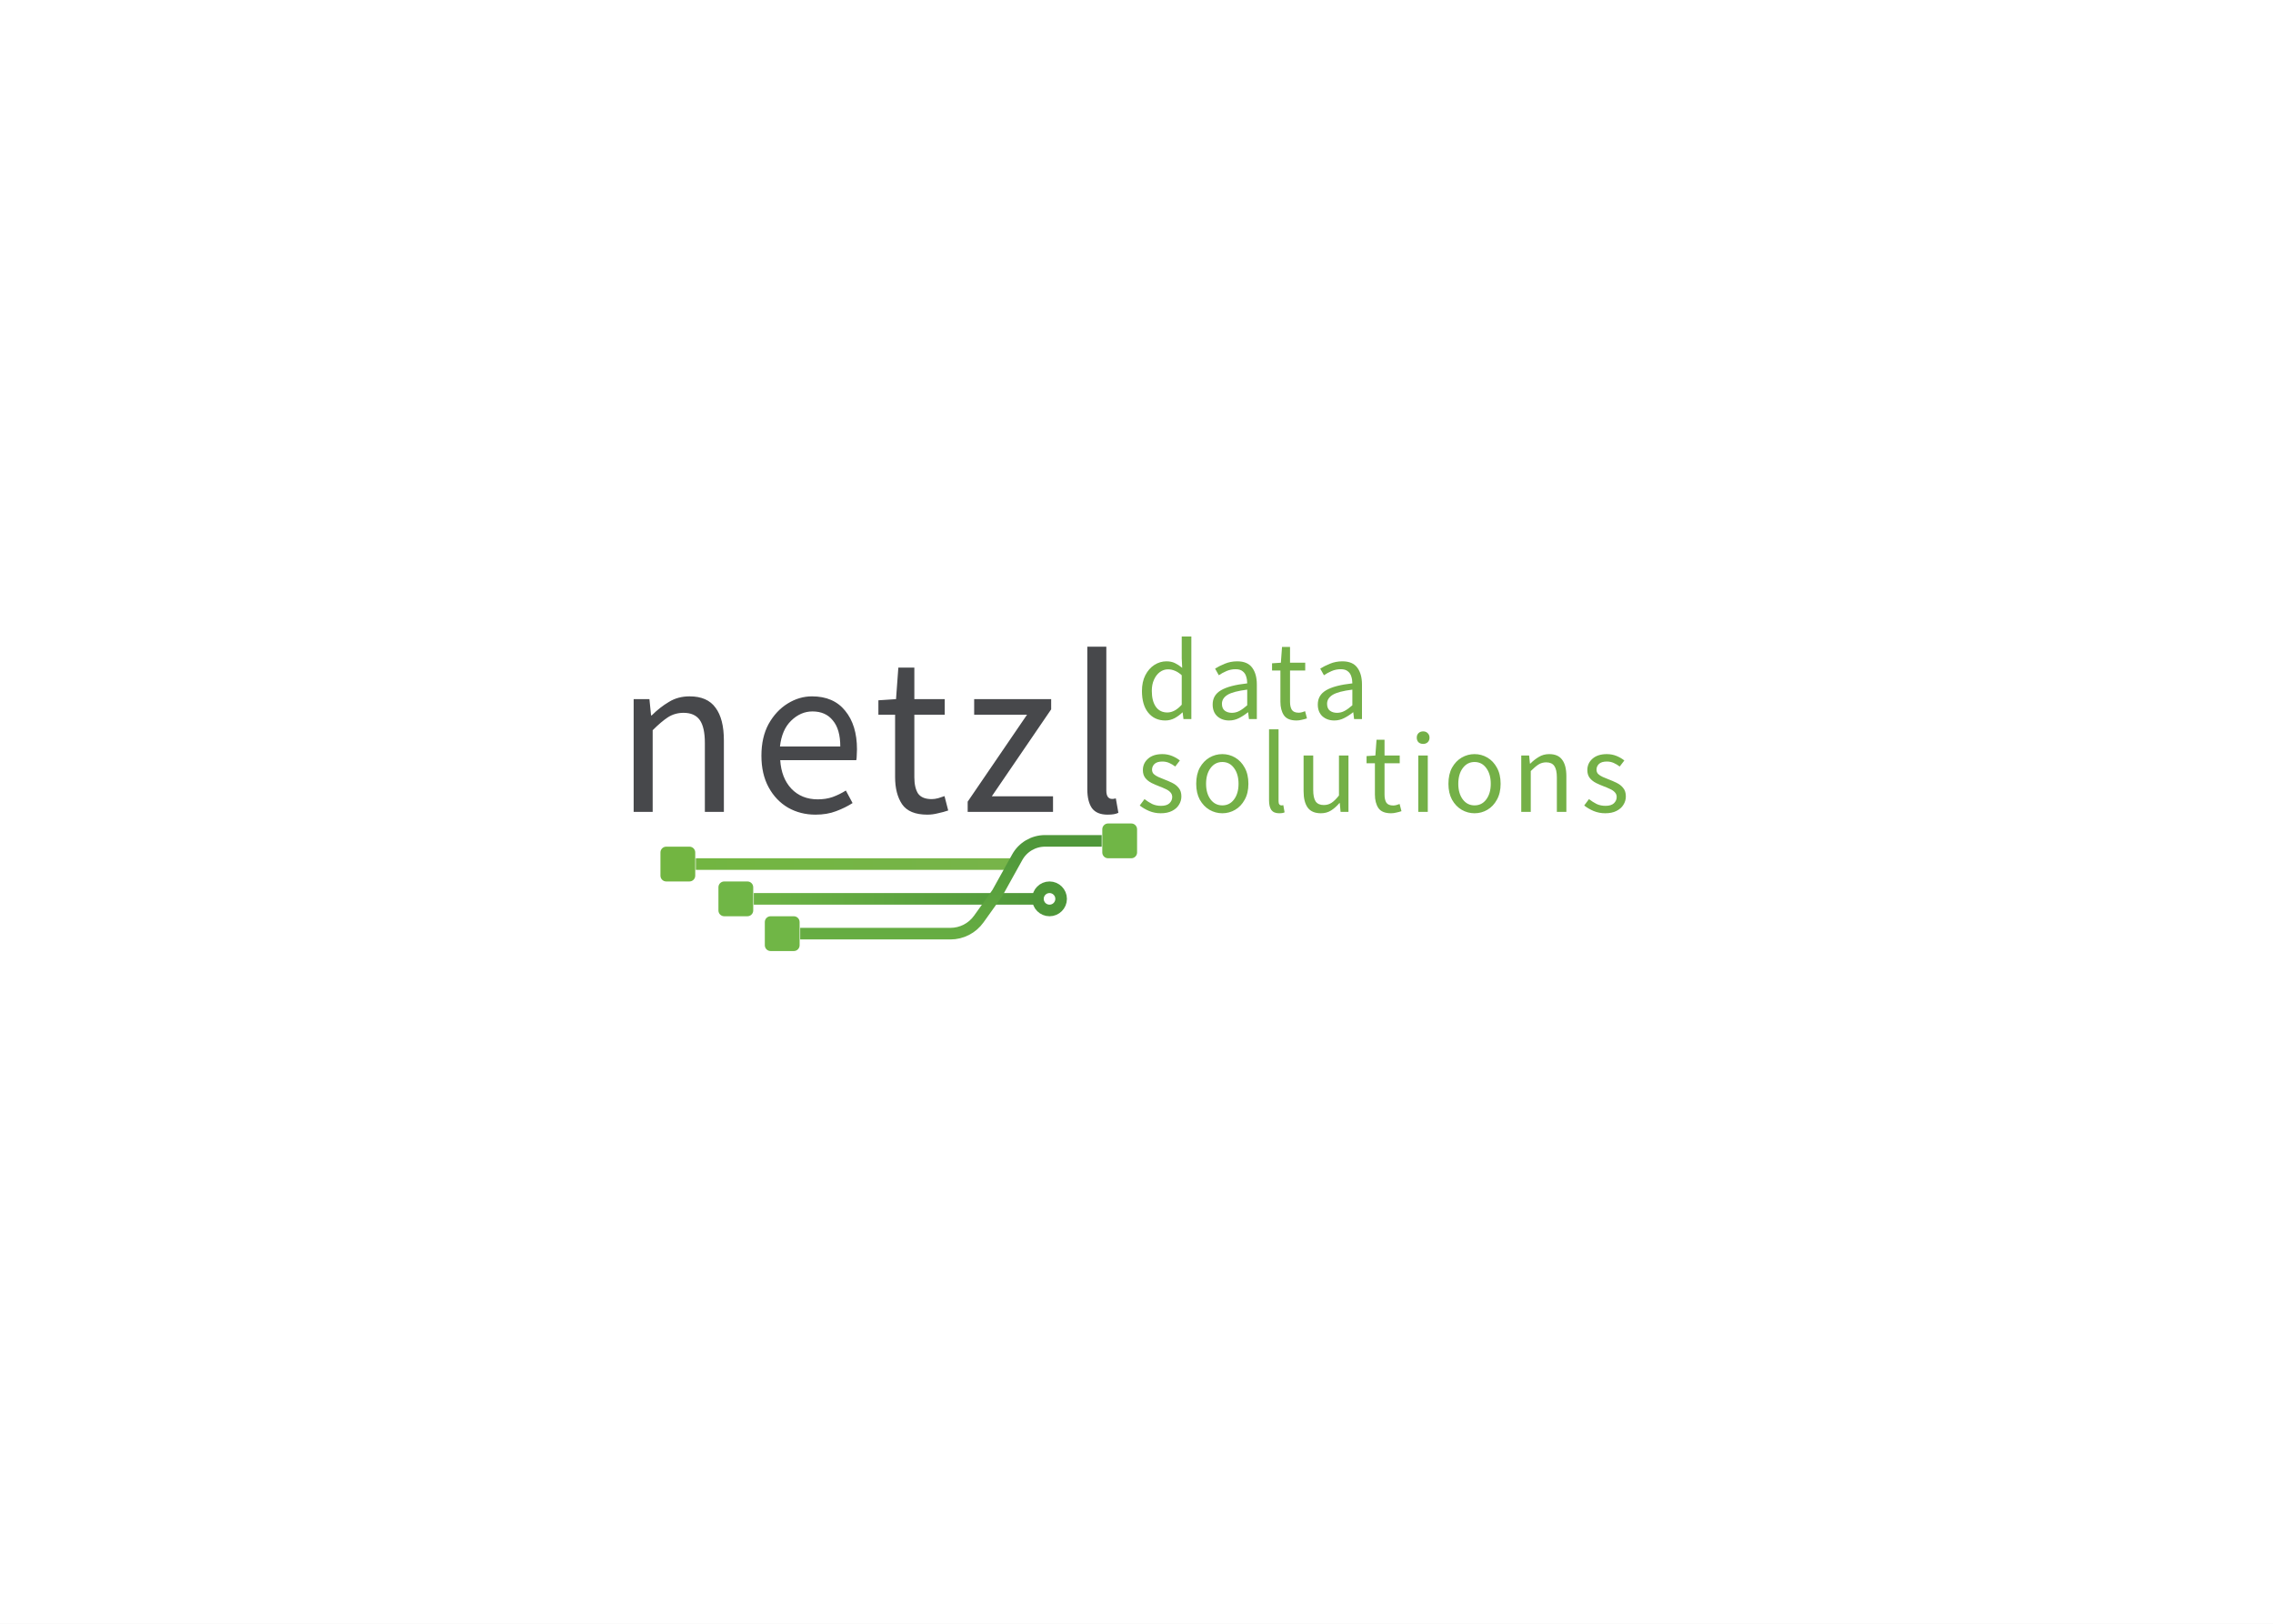
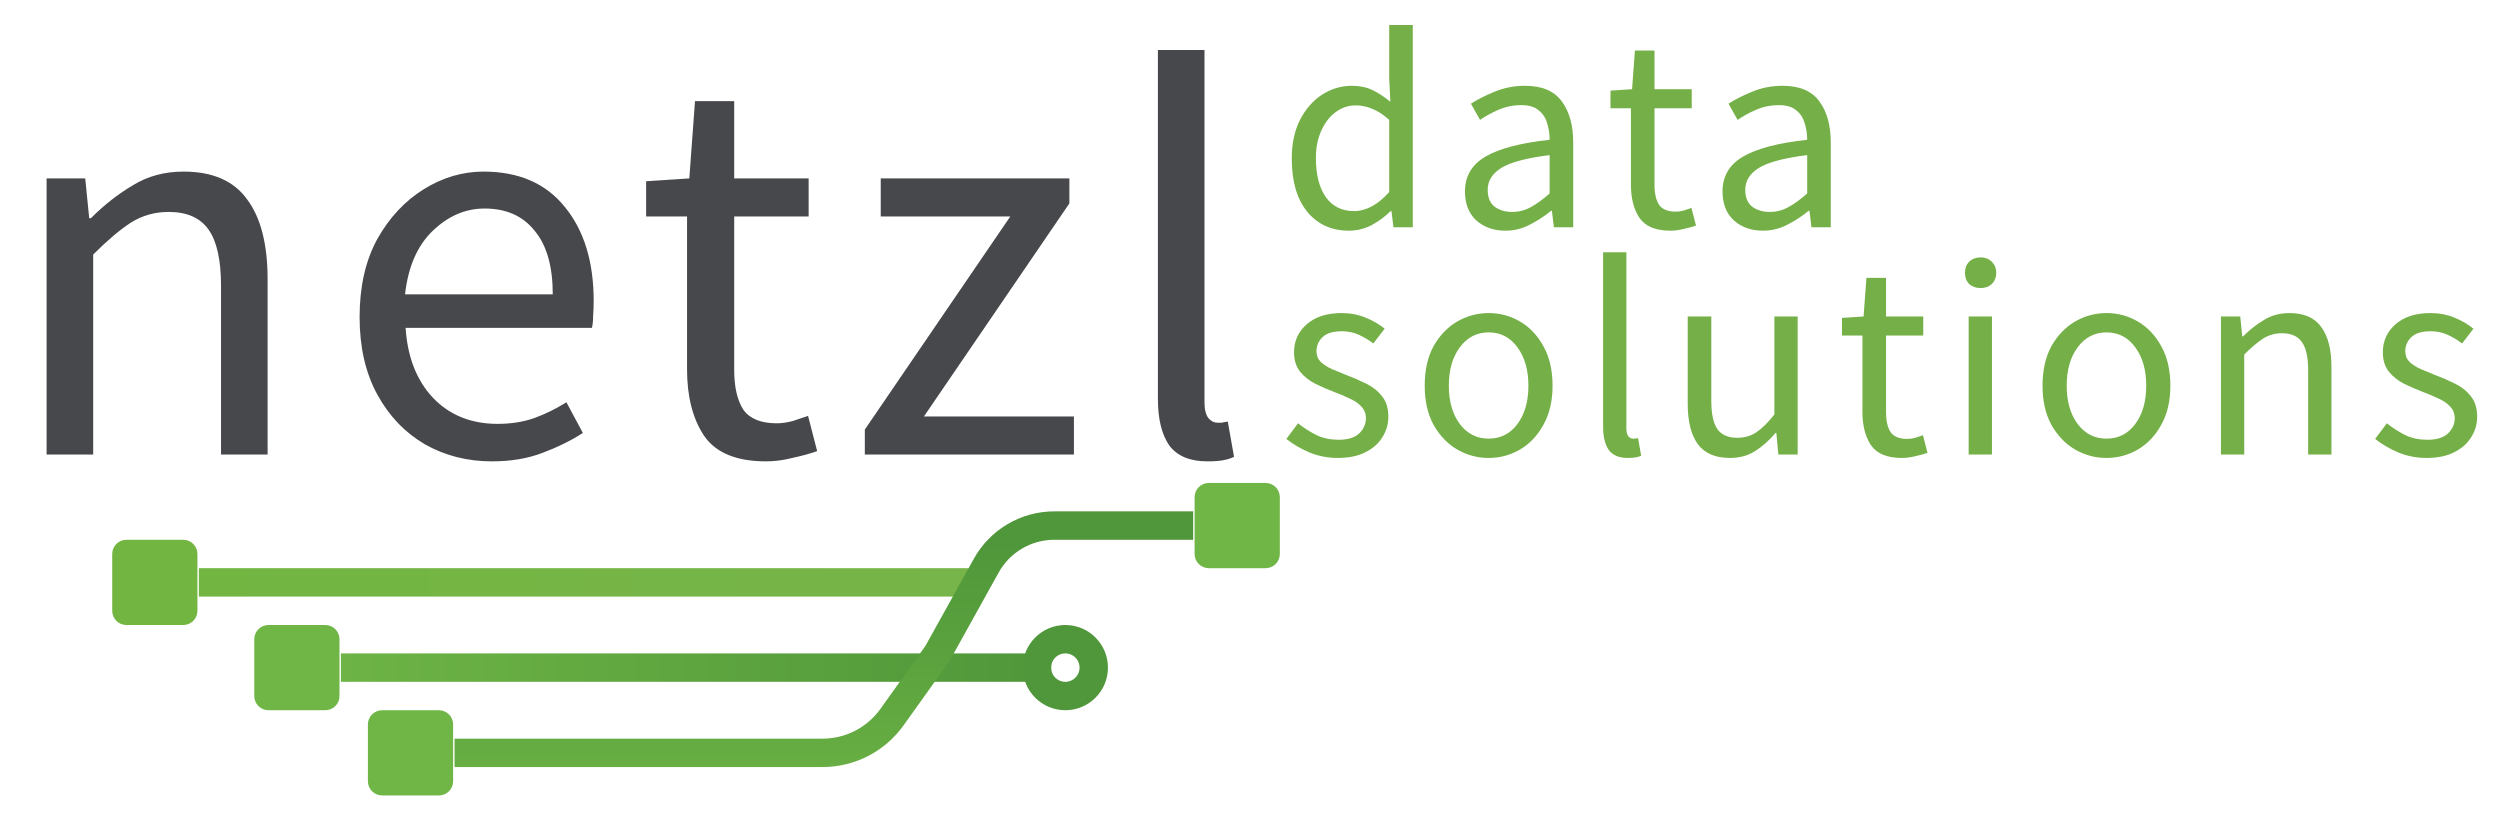
- <svg xmlns="http://www.w3.org/2000/svg" width="196" height="140" viewBox="0 0 196 140" fill="none">
-   <rect width="196" height="140" fill="white" />
-   <path d="M54.64 70V60.28H56L56.14 61.68H56.2C56.667 61.213 57.16 60.827 57.68 60.52C58.2 60.2 58.793 60.04 59.46 60.04C60.487 60.04 61.233 60.367 61.7 61.02C62.18 61.66 62.42 62.6 62.42 63.84V70H60.78V64.06C60.78 63.153 60.633 62.493 60.34 62.08C60.047 61.667 59.58 61.46 58.94 61.46C58.447 61.46 58 61.587 57.6 61.84C57.213 62.093 56.773 62.467 56.28 62.96V70H54.64ZM70.317 70.24C69.451 70.24 68.664 70.04 67.957 69.64C67.251 69.227 66.691 68.64 66.278 67.88C65.864 67.12 65.657 66.213 65.657 65.16C65.657 64.093 65.864 63.18 66.278 62.42C66.704 61.66 67.251 61.073 67.918 60.66C68.584 60.247 69.284 60.04 70.017 60.04C71.257 60.04 72.211 60.453 72.877 61.28C73.558 62.107 73.897 63.213 73.897 64.6C73.897 64.773 73.891 64.947 73.877 65.12C73.877 65.28 73.864 65.42 73.838 65.54H67.278C67.344 66.567 67.664 67.387 68.237 68C68.824 68.613 69.584 68.92 70.517 68.92C70.984 68.92 71.411 68.853 71.797 68.72C72.198 68.573 72.578 68.387 72.938 68.16L73.517 69.24C73.104 69.507 72.631 69.74 72.097 69.94C71.578 70.14 70.984 70.24 70.317 70.24ZM67.257 64.36H72.457C72.457 63.373 72.244 62.627 71.817 62.12C71.404 61.6 70.817 61.34 70.058 61.34C69.377 61.34 68.764 61.607 68.218 62.14C67.684 62.66 67.364 63.4 67.257 64.36ZM79.964 70.24C78.924 70.24 78.197 69.94 77.784 69.34C77.384 68.74 77.184 67.96 77.184 67V61.62H75.744V60.38L77.264 60.28L77.464 57.56H78.844V60.28H81.464V61.62H78.844V67.02C78.844 67.62 78.951 68.087 79.164 68.42C79.391 68.74 79.784 68.9 80.344 68.9C80.517 68.9 80.704 68.873 80.904 68.82C81.104 68.753 81.284 68.693 81.444 68.64L81.764 69.88C81.497 69.973 81.204 70.053 80.884 70.12C80.577 70.2 80.271 70.24 79.964 70.24ZM83.442 70V69.12L88.562 61.62H84.002V60.28H90.642V61.16L85.522 68.66H90.802V70H83.442ZM95.498 70.24C94.885 70.24 94.438 70.053 94.158 69.68C93.891 69.293 93.758 68.747 93.758 68.04V55.76H95.398V68.16C95.398 68.413 95.445 68.6 95.538 68.72C95.631 68.827 95.738 68.88 95.858 68.88C95.911 68.88 95.958 68.88 95.998 68.88C96.051 68.867 96.125 68.853 96.218 68.84L96.438 70.08C96.331 70.133 96.205 70.173 96.058 70.2C95.911 70.227 95.725 70.24 95.498 70.24Z" fill="#47484B" />
-   <path d="M100.48 62.12C99.873 62.12 99.387 61.9 99.02 61.46C98.653 61.013 98.47 60.387 98.47 59.58C98.47 59.053 98.567 58.6 98.76 58.22C98.96 57.833 99.22 57.537 99.54 57.33C99.867 57.123 100.213 57.02 100.58 57.02C100.86 57.02 101.103 57.07 101.31 57.17C101.517 57.27 101.727 57.407 101.94 57.58L101.9 56.75V54.88H102.73V62H102.05L101.98 61.43H101.95C101.763 61.617 101.543 61.78 101.29 61.92C101.037 62.053 100.767 62.12 100.48 62.12ZM100.66 61.43C101.087 61.43 101.5 61.207 101.9 60.76V58.22C101.693 58.033 101.493 57.903 101.3 57.83C101.113 57.75 100.92 57.71 100.72 57.71C100.46 57.71 100.223 57.79 100.01 57.95C99.803 58.103 99.637 58.32 99.51 58.6C99.383 58.873 99.32 59.197 99.32 59.57C99.32 60.15 99.437 60.607 99.67 60.94C99.903 61.267 100.233 61.43 100.66 61.43ZM105.987 62.12C105.58 62.12 105.24 62 104.967 61.76C104.7 61.513 104.567 61.173 104.567 60.74C104.567 60.207 104.804 59.8 105.277 59.52C105.757 59.233 106.514 59.033 107.547 58.92C107.547 58.713 107.517 58.517 107.457 58.33C107.404 58.143 107.304 57.993 107.157 57.88C107.017 57.76 106.814 57.7 106.547 57.7C106.267 57.7 106.004 57.753 105.757 57.86C105.51 57.967 105.29 58.087 105.097 58.22L104.777 57.65C105.004 57.503 105.28 57.363 105.607 57.23C105.94 57.09 106.3 57.02 106.687 57.02C107.28 57.02 107.71 57.203 107.977 57.57C108.244 57.93 108.377 58.413 108.377 59.02V62H107.697L107.627 61.42H107.597C107.37 61.607 107.12 61.77 106.847 61.91C106.58 62.05 106.294 62.12 105.987 62.12ZM106.227 61.46C106.46 61.46 106.68 61.403 106.887 61.29C107.094 61.177 107.314 61.017 107.547 60.81V59.46C106.74 59.56 106.174 59.71 105.847 59.91C105.527 60.11 105.367 60.367 105.367 60.68C105.367 60.953 105.45 61.153 105.617 61.28C105.784 61.4 105.987 61.46 106.227 61.46ZM111.799 62.12C111.279 62.12 110.916 61.97 110.709 61.67C110.509 61.37 110.409 60.98 110.409 60.5V57.81H109.689V57.19L110.449 57.14L110.549 55.78H111.239V57.14H112.549V57.81H111.239V60.51C111.239 60.81 111.293 61.043 111.399 61.21C111.513 61.37 111.709 61.45 111.989 61.45C112.076 61.45 112.169 61.437 112.269 61.41C112.369 61.377 112.459 61.347 112.539 61.32L112.699 61.94C112.566 61.987 112.419 62.027 112.259 62.06C112.106 62.1 111.953 62.12 111.799 62.12ZM115.053 62.12C114.647 62.12 114.307 62 114.033 61.76C113.767 61.513 113.633 61.173 113.633 60.74C113.633 60.207 113.87 59.8 114.343 59.52C114.823 59.233 115.58 59.033 116.613 58.92C116.613 58.713 116.583 58.517 116.523 58.33C116.47 58.143 116.37 57.993 116.223 57.88C116.083 57.76 115.88 57.7 115.613 57.7C115.333 57.7 115.07 57.753 114.823 57.86C114.577 57.967 114.357 58.087 114.163 58.22L113.843 57.65C114.07 57.503 114.347 57.363 114.673 57.23C115.007 57.09 115.367 57.02 115.753 57.02C116.347 57.02 116.777 57.203 117.043 57.57C117.31 57.93 117.443 58.413 117.443 59.02V62H116.763L116.693 61.42H116.663C116.437 61.607 116.187 61.77 115.913 61.91C115.647 62.05 115.36 62.12 115.053 62.12ZM115.293 61.46C115.527 61.46 115.747 61.403 115.953 61.29C116.16 61.177 116.38 61.017 116.613 60.81V59.46C115.807 59.56 115.24 59.71 114.913 59.91C114.593 60.11 114.433 60.367 114.433 60.68C114.433 60.953 114.517 61.153 114.683 61.28C114.85 61.4 115.053 61.46 115.293 61.46ZM100.09 70.12C99.743 70.12 99.413 70.057 99.1 69.93C98.787 69.797 98.513 69.637 98.28 69.45L98.69 68.9C98.903 69.067 99.123 69.207 99.35 69.32C99.577 69.427 99.833 69.48 100.12 69.48C100.44 69.48 100.68 69.407 100.84 69.26C101 69.107 101.08 68.927 101.08 68.72C101.08 68.553 101.023 68.413 100.91 68.3C100.803 68.187 100.663 68.093 100.49 68.02C100.323 67.94 100.15 67.867 99.97 67.8C99.743 67.713 99.52 67.617 99.3 67.51C99.08 67.397 98.9 67.253 98.76 67.08C98.62 66.9 98.55 66.673 98.55 66.4C98.55 66.007 98.697 65.68 98.99 65.42C99.29 65.153 99.703 65.02 100.23 65.02C100.53 65.02 100.81 65.073 101.07 65.18C101.33 65.287 101.553 65.417 101.74 65.57L101.34 66.09C101.173 65.963 101 65.86 100.82 65.78C100.64 65.7 100.443 65.66 100.23 65.66C99.923 65.66 99.697 65.73 99.55 65.87C99.41 66.01 99.34 66.173 99.34 66.36C99.34 66.513 99.39 66.64 99.49 66.74C99.59 66.833 99.72 66.917 99.88 66.99C100.04 67.057 100.21 67.127 100.39 67.2C100.623 67.287 100.853 67.387 101.08 67.5C101.307 67.607 101.493 67.753 101.64 67.94C101.793 68.12 101.87 68.363 101.87 68.67C101.87 68.93 101.8 69.17 101.66 69.39C101.527 69.61 101.327 69.787 101.06 69.92C100.8 70.053 100.477 70.12 100.09 70.12ZM105.399 70.12C105.006 70.12 104.636 70.02 104.289 69.82C103.949 69.62 103.673 69.33 103.459 68.95C103.253 68.57 103.149 68.113 103.149 67.58C103.149 67.033 103.253 66.57 103.459 66.19C103.673 65.81 103.949 65.52 104.289 65.32C104.636 65.12 105.006 65.02 105.399 65.02C105.799 65.02 106.169 65.12 106.509 65.32C106.849 65.52 107.123 65.81 107.329 66.19C107.543 66.57 107.649 67.033 107.649 67.58C107.649 68.113 107.543 68.57 107.329 68.95C107.123 69.33 106.849 69.62 106.509 69.82C106.169 70.02 105.799 70.12 105.399 70.12ZM105.399 69.44C105.819 69.44 106.156 69.27 106.409 68.93C106.669 68.583 106.799 68.133 106.799 67.58C106.799 67.02 106.669 66.567 106.409 66.22C106.156 65.873 105.819 65.7 105.399 65.7C104.986 65.7 104.649 65.873 104.389 66.22C104.129 66.567 103.999 67.02 103.999 67.58C103.999 68.133 104.129 68.583 104.389 68.93C104.649 69.27 104.986 69.44 105.399 69.44ZM110.299 70.12C109.993 70.12 109.769 70.027 109.629 69.84C109.496 69.647 109.429 69.373 109.429 69.02V62.88H110.249V69.08C110.249 69.207 110.273 69.3 110.319 69.36C110.366 69.413 110.419 69.44 110.479 69.44C110.506 69.44 110.529 69.44 110.549 69.44C110.576 69.433 110.613 69.427 110.659 69.42L110.769 70.04C110.716 70.067 110.653 70.087 110.579 70.1C110.506 70.113 110.413 70.12 110.299 70.12ZM113.898 70.12C113.385 70.12 113.008 69.96 112.768 69.64C112.528 69.313 112.408 68.84 112.408 68.22V65.14H113.238V68.11C113.238 68.563 113.308 68.893 113.448 69.1C113.595 69.307 113.828 69.41 114.148 69.41C114.402 69.41 114.625 69.347 114.818 69.22C115.018 69.087 115.232 68.877 115.458 68.59V65.14H116.278V70H115.598L115.528 69.24H115.498C115.272 69.507 115.032 69.72 114.778 69.88C114.525 70.04 114.232 70.12 113.898 70.12ZM119.948 70.12C119.428 70.12 119.064 69.97 118.858 69.67C118.658 69.37 118.558 68.98 118.558 68.5V65.81H117.838V65.19L118.598 65.14L118.698 63.78H119.388V65.14H120.698V65.81H119.388V68.51C119.388 68.81 119.441 69.043 119.548 69.21C119.661 69.37 119.858 69.45 120.138 69.45C120.224 69.45 120.318 69.437 120.418 69.41C120.518 69.377 120.608 69.347 120.688 69.32L120.848 69.94C120.714 69.987 120.568 70.027 120.408 70.06C120.254 70.1 120.101 70.12 119.948 70.12ZM122.297 70V65.14H123.117V70H122.297ZM122.717 64.14C122.557 64.14 122.423 64.093 122.317 64C122.217 63.9 122.167 63.767 122.167 63.6C122.167 63.44 122.217 63.31 122.317 63.21C122.423 63.11 122.557 63.06 122.717 63.06C122.877 63.06 123.007 63.11 123.107 63.21C123.213 63.31 123.267 63.44 123.267 63.6C123.267 63.767 123.213 63.9 123.107 64C123.007 64.093 122.877 64.14 122.717 64.14ZM127.148 70.12C126.754 70.12 126.384 70.02 126.038 69.82C125.698 69.62 125.421 69.33 125.208 68.95C125.001 68.57 124.898 68.113 124.898 67.58C124.898 67.033 125.001 66.57 125.208 66.19C125.421 65.81 125.698 65.52 126.038 65.32C126.384 65.12 126.754 65.02 127.148 65.02C127.548 65.02 127.918 65.12 128.258 65.32C128.598 65.52 128.871 65.81 129.078 66.19C129.291 66.57 129.398 67.033 129.398 67.58C129.398 68.113 129.291 68.57 129.078 68.95C128.871 69.33 128.598 69.62 128.258 69.82C127.918 70.02 127.548 70.12 127.148 70.12ZM127.148 69.44C127.568 69.44 127.904 69.27 128.158 68.93C128.418 68.583 128.548 68.133 128.548 67.58C128.548 67.02 128.418 66.567 128.158 66.22C127.904 65.873 127.568 65.7 127.148 65.7C126.734 65.7 126.398 65.873 126.138 66.22C125.878 66.567 125.748 67.02 125.748 67.58C125.748 68.133 125.878 68.583 126.138 68.93C126.398 69.27 126.734 69.44 127.148 69.44ZM131.177 70V65.14H131.857L131.927 65.84H131.957C132.191 65.607 132.437 65.413 132.697 65.26C132.957 65.1 133.254 65.02 133.587 65.02C134.101 65.02 134.474 65.183 134.707 65.51C134.947 65.83 135.067 66.3 135.067 66.92V70H134.247V67.03C134.247 66.577 134.174 66.247 134.027 66.04C133.881 65.833 133.647 65.73 133.327 65.73C133.081 65.73 132.857 65.793 132.657 65.92C132.464 66.047 132.244 66.233 131.997 66.48V70H131.177ZM138.416 70.12C138.07 70.12 137.74 70.057 137.426 69.93C137.113 69.797 136.84 69.637 136.606 69.45L137.016 68.9C137.23 69.067 137.45 69.207 137.676 69.32C137.903 69.427 138.16 69.48 138.446 69.48C138.766 69.48 139.006 69.407 139.166 69.26C139.326 69.107 139.406 68.927 139.406 68.72C139.406 68.553 139.35 68.413 139.236 68.3C139.13 68.187 138.99 68.093 138.816 68.02C138.65 67.94 138.476 67.867 138.296 67.8C138.07 67.713 137.846 67.617 137.626 67.51C137.406 67.397 137.226 67.253 137.086 67.08C136.946 66.9 136.876 66.673 136.876 66.4C136.876 66.007 137.023 65.68 137.316 65.42C137.616 65.153 138.03 65.02 138.556 65.02C138.856 65.02 139.136 65.073 139.396 65.18C139.656 65.287 139.88 65.417 140.066 65.57L139.666 66.09C139.5 65.963 139.326 65.86 139.146 65.78C138.966 65.7 138.77 65.66 138.556 65.66C138.25 65.66 138.023 65.73 137.876 65.87C137.736 66.01 137.666 66.173 137.666 66.36C137.666 66.513 137.716 66.64 137.816 66.74C137.916 66.833 138.046 66.917 138.206 66.99C138.366 67.057 138.536 67.127 138.716 67.2C138.95 67.287 139.18 67.387 139.406 67.5C139.633 67.607 139.82 67.753 139.966 67.94C140.12 68.12 140.196 68.363 140.196 68.67C140.196 68.93 140.126 69.17 139.986 69.39C139.853 69.61 139.653 69.787 139.386 69.92C139.126 70.053 138.803 70.12 138.416 70.12Z" fill="#74B047" />
-   <line x1="60" y1="74.5" x2="87.1" y2="74.5" stroke="url(#paint0_linear_15_32)" />
-   <path d="M65 77.5L90 77.5" stroke="url(#paint1_linear_15_32)" />
-   <rect x="61.95" y="76" width="3" height="3" rx="0.5" fill="#70B646" />
-   <path d="M90.5 76.5C91.052 76.5 91.5 76.948 91.5 77.5C91.5 78.052 91.052 78.5 90.5 78.5C89.948 78.5 89.5 78.052 89.5 77.5C89.5 76.948 89.948 76.5 90.5 76.5Z" stroke="#4F973A" />
-   <path d="M69 80.5H72.351H81.956C82.925 80.5 83.834 80.032 84.397 79.244L86 77L87.717 73.909C88.2 73.039 89.117 72.5 90.112 72.5H95" stroke="url(#paint2_linear_15_32)" />
-   <path d="M65.95 79.5C65.95 79.224 66.174 79 66.45 79H68.45C68.726 79 68.95 79.224 68.95 79.5V81.5C68.95 81.776 68.726 82 68.45 82H66.45C66.174 82 65.95 81.776 65.95 81.5V79.5Z" fill="#70B646" />
-   <path d="M95.05 71.5C95.05 71.224 95.274 71 95.55 71H97.55C97.826 71 98.05 71.224 98.05 71.5V73.5C98.05 73.776 97.826 74 97.55 74H95.55C95.274 74 95.05 73.776 95.05 73.5V71.5Z" fill="#70B646" />
-   <rect x="56.95" y="73" width="3" height="3" rx="0.5" fill="#72B541" />
+ <svg xmlns="http://www.w3.org/2000/svg" width="88" height="29" viewBox="0 0 88 29" fill="none">
+   <rect width="88" height="29" fill="white" />
+   <path d="M1.64 16V6.28H3L3.14 7.68H3.2C3.667 7.213 4.16 6.827 4.68 6.52C5.2 6.2 5.793 6.04 6.46 6.04C7.487 6.04 8.233 6.367 8.7 7.02C9.18 7.66 9.42 8.6 9.42 9.84V16H7.78V10.06C7.78 9.153 7.633 8.493 7.34 8.08C7.047 7.667 6.58 7.46 5.94 7.46C5.447 7.46 5 7.587 4.6 7.84C4.213 8.093 3.773 8.467 3.28 8.96V16H1.64ZM17.317 16.24C16.451 16.24 15.664 16.04 14.957 15.64C14.251 15.227 13.691 14.64 13.277 13.88C12.864 13.12 12.658 12.213 12.658 11.16C12.658 10.093 12.864 9.18 13.277 8.42C13.704 7.66 14.251 7.073 14.918 6.66C15.584 6.247 16.284 6.04 17.017 6.04C18.258 6.04 19.211 6.453 19.878 7.28C20.558 8.107 20.898 9.213 20.898 10.6C20.898 10.773 20.891 10.947 20.878 11.12C20.878 11.28 20.864 11.42 20.837 11.54H14.277C14.344 12.567 14.664 13.387 15.238 14C15.824 14.613 16.584 14.92 17.517 14.92C17.984 14.92 18.411 14.853 18.797 14.72C19.198 14.573 19.578 14.387 19.938 14.16L20.517 15.24C20.104 15.507 19.631 15.74 19.098 15.94C18.578 16.14 17.984 16.24 17.317 16.24ZM14.258 10.36H19.457C19.457 9.373 19.244 8.627 18.817 8.12C18.404 7.6 17.817 7.34 17.058 7.34C16.378 7.34 15.764 7.607 15.217 8.14C14.684 8.66 14.364 9.4 14.258 10.36ZM26.964 16.24C25.924 16.24 25.197 15.94 24.784 15.34C24.384 14.74 24.184 13.96 24.184 13V7.62H22.744V6.38L24.264 6.28L24.464 3.56H25.844V6.28H28.464V7.62H25.844V13.02C25.844 13.62 25.951 14.087 26.164 14.42C26.391 14.74 26.784 14.9 27.344 14.9C27.517 14.9 27.704 14.873 27.904 14.82C28.104 14.753 28.284 14.693 28.444 14.64L28.764 15.88C28.497 15.973 28.204 16.053 27.884 16.12C27.577 16.2 27.271 16.24 26.964 16.24ZM30.442 16V15.12L35.562 7.62H31.002V6.28H37.642V7.16L32.522 14.66H37.802V16H30.442ZM42.498 16.24C41.885 16.24 41.438 16.053 41.158 15.68C40.891 15.293 40.758 14.747 40.758 14.04V1.76H42.398V14.16C42.398 14.413 42.445 14.6 42.538 14.72C42.631 14.827 42.738 14.88 42.858 14.88C42.911 14.88 42.958 14.88 42.998 14.88C43.051 14.867 43.125 14.853 43.218 14.84L43.438 16.08C43.331 16.133 43.205 16.173 43.058 16.2C42.911 16.227 42.725 16.24 42.498 16.24Z" fill="#47484B" />
+   <path d="M47.48 8.12C46.873 8.12 46.387 7.9 46.02 7.46C45.653 7.013 45.47 6.387 45.47 5.58C45.47 5.053 45.567 4.6 45.76 4.22C45.96 3.833 46.22 3.537 46.54 3.33C46.867 3.123 47.213 3.02 47.58 3.02C47.86 3.02 48.103 3.07 48.31 3.17C48.517 3.27 48.727 3.407 48.94 3.58L48.9 2.75V0.88H49.73V8H49.05L48.98 7.43H48.95C48.763 7.617 48.543 7.78 48.29 7.92C48.037 8.053 47.767 8.12 47.48 8.12ZM47.66 7.43C48.087 7.43 48.5 7.207 48.9 6.76V4.22C48.693 4.033 48.493 3.903 48.3 3.83C48.113 3.75 47.92 3.71 47.72 3.71C47.46 3.71 47.223 3.79 47.01 3.95C46.803 4.103 46.637 4.32 46.51 4.6C46.383 4.873 46.32 5.197 46.32 5.57C46.32 6.15 46.437 6.607 46.67 6.94C46.903 7.267 47.233 7.43 47.66 7.43ZM52.987 8.12C52.58 8.12 52.24 8 51.967 7.76C51.7 7.513 51.567 7.173 51.567 6.74C51.567 6.207 51.803 5.8 52.277 5.52C52.757 5.233 53.514 5.033 54.547 4.92C54.547 4.713 54.517 4.517 54.457 4.33C54.404 4.143 54.303 3.993 54.157 3.88C54.017 3.76 53.813 3.7 53.547 3.7C53.267 3.7 53.004 3.753 52.757 3.86C52.51 3.967 52.29 4.087 52.097 4.22L51.777 3.65C52.004 3.503 52.28 3.363 52.607 3.23C52.94 3.09 53.3 3.02 53.687 3.02C54.28 3.02 54.71 3.203 54.977 3.57C55.243 3.93 55.377 4.413 55.377 5.02V8H54.697L54.627 7.42H54.597C54.37 7.607 54.12 7.77 53.847 7.91C53.58 8.05 53.294 8.12 52.987 8.12ZM53.227 7.46C53.46 7.46 53.68 7.403 53.887 7.29C54.093 7.177 54.313 7.017 54.547 6.81V5.46C53.74 5.56 53.173 5.71 52.847 5.91C52.527 6.11 52.367 6.367 52.367 6.68C52.367 6.953 52.45 7.153 52.617 7.28C52.783 7.4 52.987 7.46 53.227 7.46ZM58.799 8.12C58.279 8.12 57.916 7.97 57.709 7.67C57.509 7.37 57.409 6.98 57.409 6.5V3.81H56.689V3.19L57.449 3.14L57.549 1.78H58.239V3.14H59.549V3.81H58.239V6.51C58.239 6.81 58.293 7.043 58.399 7.21C58.513 7.37 58.709 7.45 58.989 7.45C59.076 7.45 59.169 7.437 59.269 7.41C59.369 7.377 59.459 7.347 59.539 7.32L59.699 7.94C59.566 7.987 59.419 8.027 59.259 8.06C59.106 8.1 58.953 8.12 58.799 8.12ZM62.053 8.12C61.647 8.12 61.307 8 61.033 7.76C60.767 7.513 60.633 7.173 60.633 6.74C60.633 6.207 60.87 5.8 61.343 5.52C61.823 5.233 62.58 5.033 63.613 4.92C63.613 4.713 63.583 4.517 63.523 4.33C63.47 4.143 63.37 3.993 63.223 3.88C63.083 3.76 62.88 3.7 62.613 3.7C62.333 3.7 62.07 3.753 61.823 3.86C61.577 3.967 61.357 4.087 61.163 4.22L60.843 3.65C61.07 3.503 61.347 3.363 61.673 3.23C62.007 3.09 62.367 3.02 62.753 3.02C63.347 3.02 63.777 3.203 64.043 3.57C64.31 3.93 64.443 4.413 64.443 5.02V8H63.763L63.693 7.42H63.663C63.437 7.607 63.187 7.77 62.913 7.91C62.647 8.05 62.36 8.12 62.053 8.12ZM62.293 7.46C62.527 7.46 62.747 7.403 62.953 7.29C63.16 7.177 63.38 7.017 63.613 6.81V5.46C62.807 5.56 62.24 5.71 61.913 5.91C61.593 6.11 61.433 6.367 61.433 6.68C61.433 6.953 61.517 7.153 61.683 7.28C61.85 7.4 62.053 7.46 62.293 7.46ZM47.09 16.12C46.743 16.12 46.413 16.057 46.1 15.93C45.787 15.797 45.513 15.637 45.28 15.45L45.69 14.9C45.903 15.067 46.123 15.207 46.35 15.32C46.577 15.427 46.833 15.48 47.12 15.48C47.44 15.48 47.68 15.407 47.84 15.26C48 15.107 48.08 14.927 48.08 14.72C48.08 14.553 48.023 14.413 47.91 14.3C47.803 14.187 47.663 14.093 47.49 14.02C47.323 13.94 47.15 13.867 46.97 13.8C46.743 13.713 46.52 13.617 46.3 13.51C46.08 13.397 45.9 13.253 45.76 13.08C45.62 12.9 45.55 12.673 45.55 12.4C45.55 12.007 45.697 11.68 45.99 11.42C46.29 11.153 46.703 11.02 47.23 11.02C47.53 11.02 47.81 11.073 48.07 11.18C48.33 11.287 48.553 11.417 48.74 11.57L48.34 12.09C48.173 11.963 48 11.86 47.82 11.78C47.64 11.7 47.443 11.66 47.23 11.66C46.923 11.66 46.697 11.73 46.55 11.87C46.41 12.01 46.34 12.173 46.34 12.36C46.34 12.513 46.39 12.64 46.49 12.74C46.59 12.833 46.72 12.917 46.88 12.99C47.04 13.057 47.21 13.127 47.39 13.2C47.623 13.287 47.853 13.387 48.08 13.5C48.307 13.607 48.493 13.753 48.64 13.94C48.793 14.12 48.87 14.363 48.87 14.67C48.87 14.93 48.8 15.17 48.66 15.39C48.527 15.61 48.327 15.787 48.06 15.92C47.8 16.053 47.477 16.12 47.09 16.12ZM52.4 16.12C52.006 16.12 51.636 16.02 51.289 15.82C50.95 15.62 50.673 15.33 50.459 14.95C50.253 14.57 50.15 14.113 50.15 13.58C50.15 13.033 50.253 12.57 50.459 12.19C50.673 11.81 50.95 11.52 51.289 11.32C51.636 11.12 52.006 11.02 52.4 11.02C52.8 11.02 53.169 11.12 53.51 11.32C53.849 11.52 54.123 11.81 54.33 12.19C54.543 12.57 54.65 13.033 54.65 13.58C54.65 14.113 54.543 14.57 54.33 14.95C54.123 15.33 53.849 15.62 53.51 15.82C53.169 16.02 52.8 16.12 52.4 16.12ZM52.4 15.44C52.819 15.44 53.156 15.27 53.41 14.93C53.669 14.583 53.8 14.133 53.8 13.58C53.8 13.02 53.669 12.567 53.41 12.22C53.156 11.873 52.819 11.7 52.4 11.7C51.986 11.7 51.65 11.873 51.389 12.22C51.13 12.567 50.999 13.02 50.999 13.58C50.999 14.133 51.13 14.583 51.389 14.93C51.65 15.27 51.986 15.44 52.4 15.44ZM57.299 16.12C56.993 16.12 56.769 16.027 56.629 15.84C56.496 15.647 56.429 15.373 56.429 15.02V8.88H57.249V15.08C57.249 15.207 57.273 15.3 57.319 15.36C57.366 15.413 57.419 15.44 57.479 15.44C57.506 15.44 57.529 15.44 57.549 15.44C57.576 15.433 57.613 15.427 57.659 15.42L57.769 16.04C57.716 16.067 57.653 16.087 57.579 16.1C57.506 16.113 57.413 16.12 57.299 16.12ZM60.898 16.12C60.385 16.12 60.008 15.96 59.768 15.64C59.528 15.313 59.408 14.84 59.408 14.22V11.14H60.238V14.11C60.238 14.563 60.308 14.893 60.448 15.1C60.595 15.307 60.828 15.41 61.148 15.41C61.401 15.41 61.625 15.347 61.818 15.22C62.018 15.087 62.231 14.877 62.458 14.59V11.14H63.278V16H62.598L62.528 15.24H62.498C62.272 15.507 62.032 15.72 61.778 15.88C61.525 16.04 61.231 16.12 60.898 16.12ZM66.948 16.12C66.428 16.12 66.064 15.97 65.858 15.67C65.658 15.37 65.558 14.98 65.558 14.5V11.81H64.838V11.19L65.598 11.14L65.698 9.78H66.388V11.14H67.698V11.81H66.388V14.51C66.388 14.81 66.441 15.043 66.548 15.21C66.661 15.37 66.858 15.45 67.138 15.45C67.224 15.45 67.318 15.437 67.418 15.41C67.518 15.377 67.608 15.347 67.688 15.32L67.848 15.94C67.714 15.987 67.568 16.027 67.408 16.06C67.254 16.1 67.101 16.12 66.948 16.12ZM69.297 16V11.14H70.117V16H69.297ZM69.717 10.14C69.557 10.14 69.423 10.093 69.317 10C69.217 9.9 69.167 9.767 69.167 9.6C69.167 9.44 69.217 9.31 69.317 9.21C69.423 9.11 69.557 9.06 69.717 9.06C69.877 9.06 70.007 9.11 70.107 9.21C70.213 9.31 70.267 9.44 70.267 9.6C70.267 9.767 70.213 9.9 70.107 10C70.007 10.093 69.877 10.14 69.717 10.14ZM74.147 16.12C73.754 16.12 73.384 16.02 73.037 15.82C72.698 15.62 72.421 15.33 72.207 14.95C72.001 14.57 71.897 14.113 71.897 13.58C71.897 13.033 72.001 12.57 72.207 12.19C72.421 11.81 72.698 11.52 73.037 11.32C73.384 11.12 73.754 11.02 74.147 11.02C74.547 11.02 74.918 11.12 75.257 11.32C75.597 11.52 75.871 11.81 76.078 12.19C76.291 12.57 76.397 13.033 76.397 13.58C76.397 14.113 76.291 14.57 76.078 14.95C75.871 15.33 75.597 15.62 75.257 15.82C74.918 16.02 74.547 16.12 74.147 16.12ZM74.147 15.44C74.567 15.44 74.904 15.27 75.157 14.93C75.418 14.583 75.547 14.133 75.547 13.58C75.547 13.02 75.418 12.567 75.157 12.22C74.904 11.873 74.567 11.7 74.147 11.7C73.734 11.7 73.397 11.873 73.138 12.22C72.877 12.567 72.748 13.02 72.748 13.58C72.748 14.133 72.877 14.583 73.138 14.93C73.397 15.27 73.734 15.44 74.147 15.44ZM78.177 16V11.14H78.857L78.927 11.84H78.957C79.191 11.607 79.437 11.413 79.697 11.26C79.957 11.1 80.254 11.02 80.587 11.02C81.101 11.02 81.474 11.183 81.707 11.51C81.947 11.83 82.067 12.3 82.067 12.92V16H81.247V13.03C81.247 12.577 81.174 12.247 81.027 12.04C80.881 11.833 80.647 11.73 80.327 11.73C80.081 11.73 79.857 11.793 79.657 11.92C79.464 12.047 79.244 12.233 78.997 12.48V16H78.177ZM85.416 16.12C85.07 16.12 84.74 16.057 84.426 15.93C84.113 15.797 83.84 15.637 83.606 15.45L84.016 14.9C84.23 15.067 84.45 15.207 84.676 15.32C84.903 15.427 85.159 15.48 85.446 15.48C85.766 15.48 86.006 15.407 86.166 15.26C86.326 15.107 86.406 14.927 86.406 14.72C86.406 14.553 86.35 14.413 86.236 14.3C86.129 14.187 85.99 14.093 85.816 14.02C85.65 13.94 85.476 13.867 85.296 13.8C85.07 13.713 84.846 13.617 84.626 13.51C84.406 13.397 84.226 13.253 84.086 13.08C83.946 12.9 83.876 12.673 83.876 12.4C83.876 12.007 84.023 11.68 84.316 11.42C84.616 11.153 85.029 11.02 85.556 11.02C85.856 11.02 86.136 11.073 86.396 11.18C86.656 11.287 86.879 11.417 87.066 11.57L86.666 12.09C86.499 11.963 86.326 11.86 86.146 11.78C85.966 11.7 85.769 11.66 85.556 11.66C85.249 11.66 85.023 11.73 84.876 11.87C84.736 12.01 84.666 12.173 84.666 12.36C84.666 12.513 84.716 12.64 84.816 12.74C84.916 12.833 85.046 12.917 85.206 12.99C85.366 13.057 85.536 13.127 85.716 13.2C85.95 13.287 86.18 13.387 86.406 13.5C86.633 13.607 86.82 13.753 86.966 13.94C87.12 14.12 87.196 14.363 87.196 14.67C87.196 14.93 87.126 15.17 86.986 15.39C86.853 15.61 86.653 15.787 86.386 15.92C86.126 16.053 85.803 16.12 85.416 16.12Z" fill="#74B047" />
+   <line x1="7" y1="20.5" x2="34.1" y2="20.5" stroke="url(#paint0_linear_15_32)" />
+   <path d="M12 23.5L37 23.5" stroke="url(#paint1_linear_15_32)" />
+   <rect x="8.95" y="22" width="3" height="3" rx="0.5" fill="#70B646" />
+   <path d="M37.5 22.5C38.052 22.5 38.5 22.948 38.5 23.5C38.5 24.052 38.052 24.5 37.5 24.5C36.948 24.5 36.5 24.052 36.5 23.5C36.5 22.948 36.948 22.5 37.5 22.5Z" stroke="#4F973A" />
+   <path d="M16 26.5H19.351H28.956C29.925 26.5 30.834 26.032 31.397 25.244L33 23L34.717 19.909C35.2 19.039 36.117 18.5 37.112 18.5H42" stroke="url(#paint2_linear_15_32)" />
+   <path d="M12.95 25.5C12.95 25.224 13.174 25 13.45 25H15.45C15.726 25 15.95 25.224 15.95 25.5V27.5C15.95 27.776 15.726 28 15.45 28H13.45C13.174 28 12.95 27.776 12.95 27.5V25.5Z" fill="#70B646" />
+   <path d="M42.05 17.5C42.05 17.224 42.274 17 42.55 17H44.55C44.826 17 45.05 17.224 45.05 17.5V19.5C45.05 19.776 44.826 20 44.55 20H42.55C42.274 20 42.05 19.776 42.05 19.5V17.5Z" fill="#70B646" />
+   <rect x="3.95" y="19" width="3" height="3" rx="0.5" fill="#72B541" />
  <defs>
-     <linearGradient id="paint0_linear_15_32" x1="60" y1="75.5" x2="87.1" y2="75.5" gradientUnits="userSpaceOnUse">
+     <linearGradient id="paint0_linear_15_32" x1="7" y1="21.5" x2="34.1" y2="21.5" gradientUnits="userSpaceOnUse">
      <stop stop-color="#72B541" />
      <stop offset="1" stop-color="#77B449" />
    </linearGradient>
-     <linearGradient id="paint1_linear_15_32" x1="62.414" y1="78.5" x2="90" y2="78.5" gradientUnits="userSpaceOnUse">
+     <linearGradient id="paint1_linear_15_32" x1="9.414" y1="24.5" x2="37" y2="24.5" gradientUnits="userSpaceOnUse">
      <stop stop-color="#70B646" />
      <stop offset="1" stop-color="#4F973A" />
    </linearGradient>
-     <linearGradient id="paint2_linear_15_32" x1="80.729" y1="73.167" x2="80.729" y2="83.833" gradientUnits="userSpaceOnUse">
+     <linearGradient id="paint2_linear_15_32" x1="27.729" y1="19.167" x2="27.729" y2="29.833" gradientUnits="userSpaceOnUse">
      <stop stop-color="#4F973A" />
      <stop offset="1" stop-color="#70B646" />
    </linearGradient>
  </defs>
</svg>
